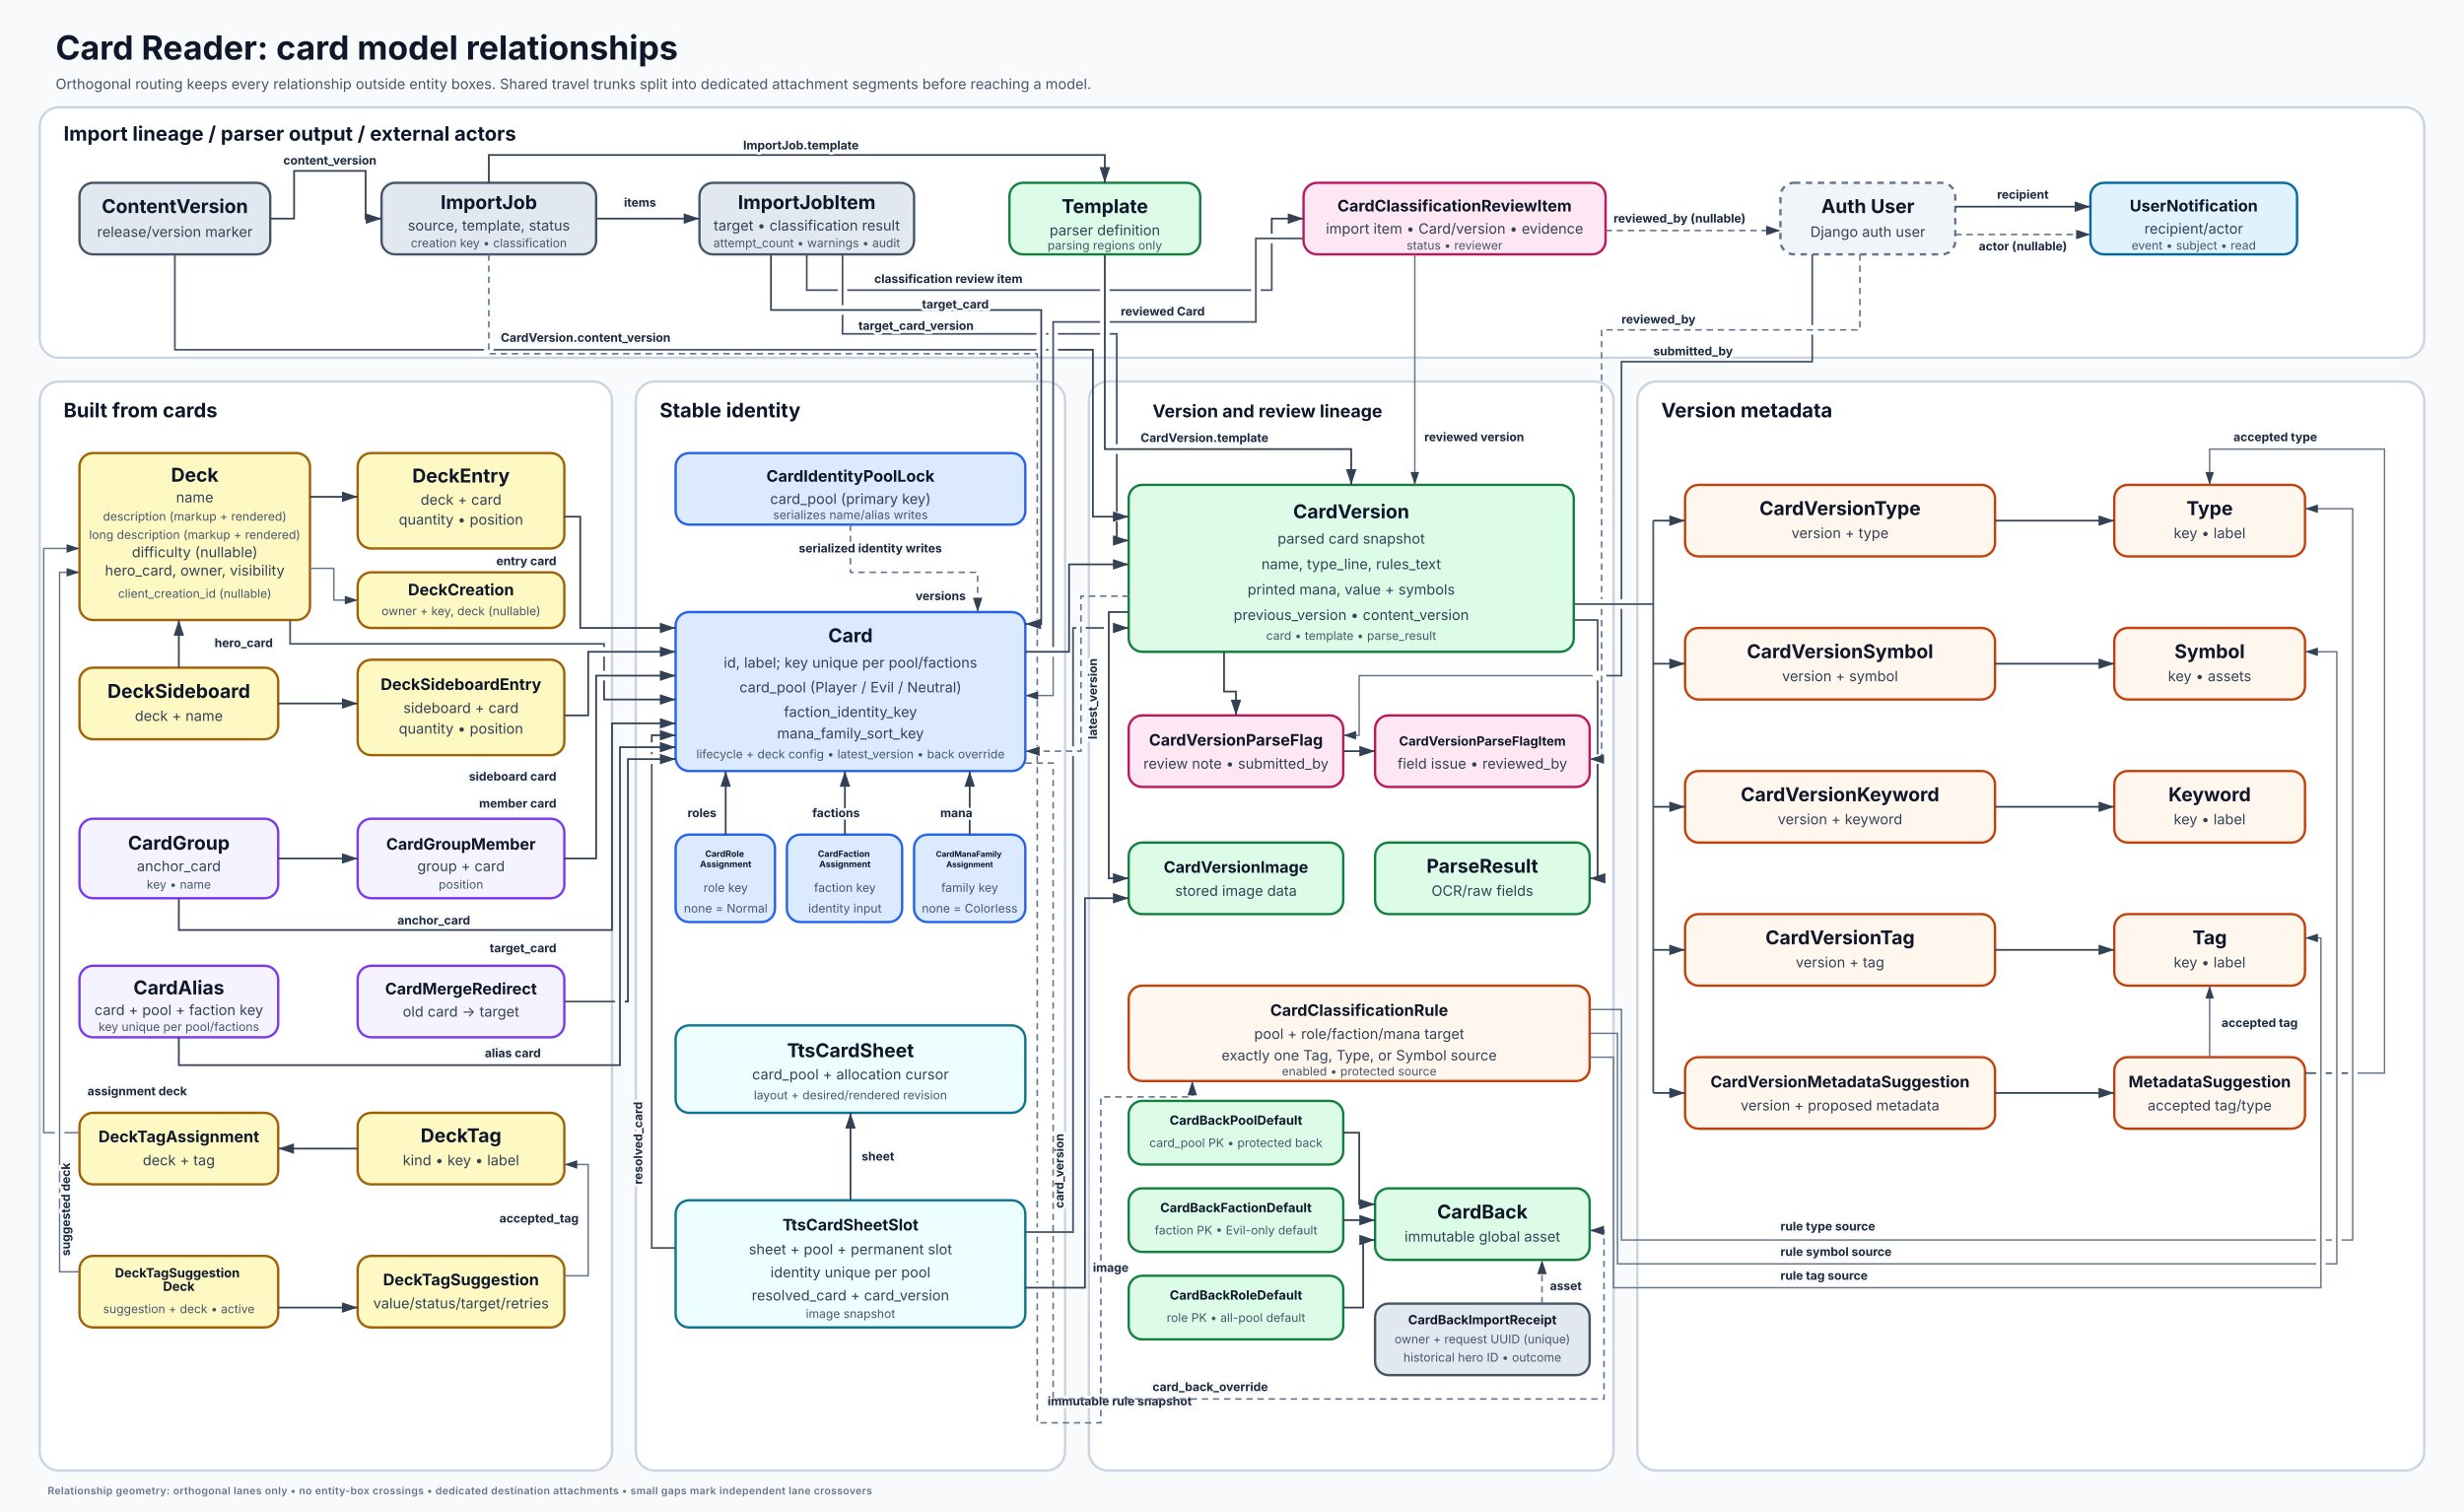
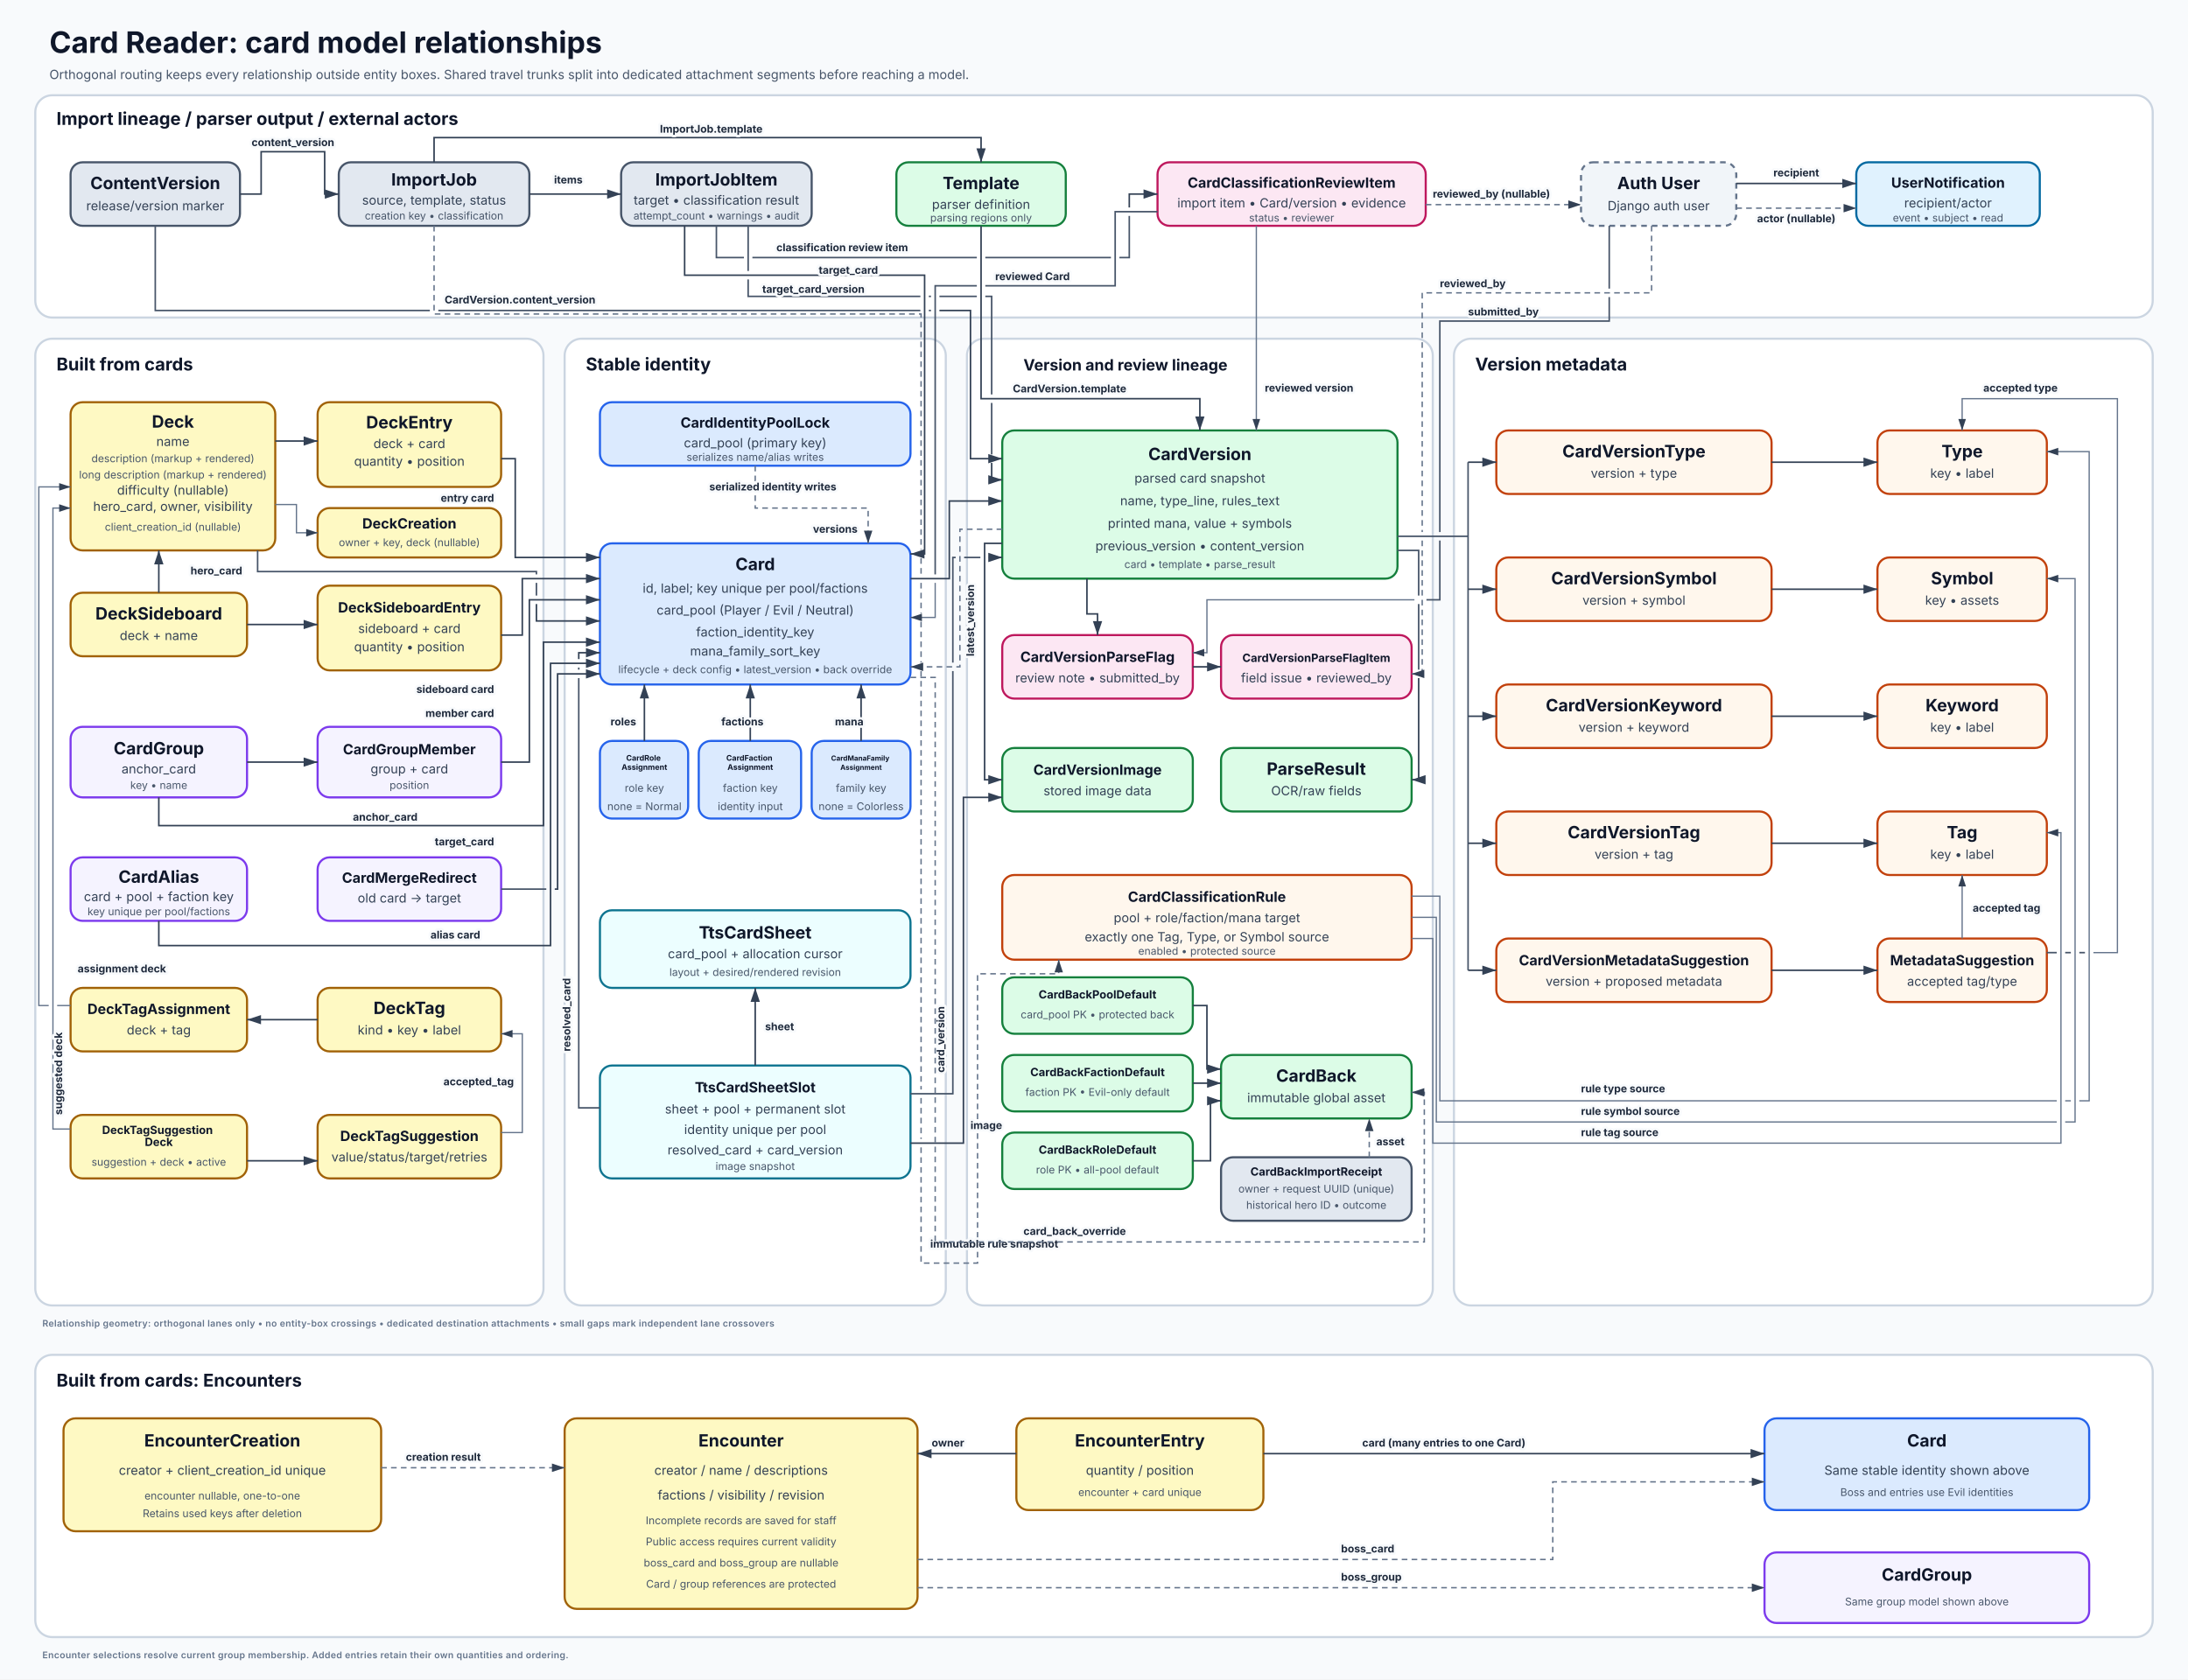
- <svg xmlns="http://www.w3.org/2000/svg" width="3100" height="1900" viewBox="0 0 3100 1900" role="img" aria-labelledby="title desc">
+ <svg xmlns="http://www.w3.org/2000/svg" width="3100" height="2380" viewBox="0 0 3100 2380" role="img" aria-labelledby="title desc">
  <defs>
    <marker id="arrow" markerWidth="10" markerHeight="10" refX="9" refY="3" orient="auto" markerUnits="strokeWidth">
      <path d="M0 0 L0 6 L9 3 Z" fill="#334155" />
    </marker>
    <style>
      .bg { fill: #f8fafc; }
      .band { fill: #ffffff; stroke: #cbd5e1; stroke-width: 3; rx: 24; }
      .band-title { font: 700 25px Inter, Arial, sans-serif; fill: #0f172a; }
      .band-title-tight { font: 700 22px Inter, Arial, sans-serif; fill: #0f172a; }
      .box { stroke-width: 3; rx: 17; }
      .card { fill: #dbeafe; stroke: #2563eb; }
      .left { fill: #fef9c3; stroke: #a16207; }
      .group { fill: #f5f3ff; stroke: #7c3aed; }
      .version { fill: #dcfce7; stroke: #15803d; }
      .meta { fill: #fff7ed; stroke: #c2410c; }
      .import { fill: #e2e8f0; stroke: #475569; }
      .review { fill: #fce7f3; stroke: #be185d; }
      .external { fill: #f1f5f9; stroke: #64748b; stroke-dasharray: 8 7; }
      .notify { fill: #e0f2fe; stroke: #0369a1; }
      .tts { fill: #ecfeff; stroke: #0e7490; }
      .title { font: 700 24px Inter, Arial, sans-serif; fill: #0f172a; text-anchor: middle; }
      .title-small { font: 700 20px Inter, Arial, sans-serif; fill: #0f172a; text-anchor: middle; }
      .title-tight { font: 700 16px Inter, Arial, sans-serif; fill: #0f172a; text-anchor: middle; }
      .model-name { font: 700 11px Inter, Arial, sans-serif; fill: #0f172a; text-anchor: middle; }
      .model-name-small { font: 700 10px Inter, Arial, sans-serif; fill: #0f172a; text-anchor: middle; }
      .field { font: 18px Inter, Arial, sans-serif; fill: #334155; text-anchor: middle; }
      .small { font: 15px Inter, Arial, sans-serif; fill: #475569; text-anchor: middle; }
      .line { stroke: #334155; stroke-width: 2.2; fill: none; stroke-linejoin: miter; marker-end: url(#arrow); }
      .thin { stroke: #64748b; stroke-width: 1.8; fill: none; stroke-linejoin: miter; marker-end: url(#arrow); }
      .thin-travel { stroke: #64748b; stroke-width: 1.8; fill: none; stroke-linejoin: miter; }
      .soft { stroke: #64748b; stroke-width: 2; fill: none; stroke-dasharray: 8 6; stroke-linejoin: miter; marker-end: url(#arrow); }
      .soft-travel { stroke: #64748b; stroke-width: 2; fill: none; stroke-dasharray: 8 6; stroke-linejoin: miter; }
      .bus { stroke: #475569; stroke-width: 2.2; fill: none; stroke-linejoin: miter; }
      .label { font: 700 15px Inter, Arial, sans-serif; fill: #1e293b; paint-order: stroke; stroke: #f8fafc; stroke-width: 7; stroke-linejoin: round; }
      .port-label { text-anchor: end; }
      .lane-note { font: 600 13px Inter, Arial, sans-serif; fill: #64748b; letter-spacing: .03em; }
    </style>
  </defs>
-   <rect class="bg" width="3100" height="1900" />
+   <rect class="bg" width="3100" height="2380" />
  <text x="70" y="75" style="font: 700 42px Inter, Arial, sans-serif; fill: #0f172a;">Card Reader: card model relationships</text>
  <text x="70" y="112" style="font: 18px Inter, Arial, sans-serif; fill: #475569;">Orthogonal routing keeps every relationship outside entity boxes. Shared travel trunks split into dedicated attachment segments before reaching a model.</text>
  <rect class="band" x="50" y="135" width="3000" height="315" />
  <text class="band-title" x="80" y="177">Import lineage / parser output / external actors</text>
  <rect class="band" x="50" y="480" width="720" height="1370" />
  <text class="band-title" x="80" y="525">Built from cards</text>
  <rect class="band" x="800" y="480" width="540" height="1370" />
  <text class="band-title" x="830" y="525">Stable identity</text>
  <rect class="band" x="1370" y="480" width="660" height="1370" />
  <text class="band-title-tight" x="1450" y="525">Version and review lineage</text>
  <rect class="band" x="2060" y="480" width="990" height="1370" />
  <text class="band-title" x="2090" y="525">Version metadata</text>
  <rect class="box import" x="100" y="230" width="240" height="90" />
  <text class="title" x="220" y="268">ContentVersion</text>
  <text class="field" x="220" y="298">release/version marker</text>
  <rect class="box import" x="480" y="230" width="270" height="90" />
  <text class="title" x="615" y="263">ImportJob</text>
  <text class="field" x="615" y="290">source, template, status</text>
  <text class="small" x="615" y="311">creation key • classification</text>
  <rect class="box import" x="880" y="230" width="270" height="90" />
  <text class="title" x="1015" y="263">ImportJobItem</text>
  <text class="field" x="1015" y="290">target • classification result</text>
  <text class="small" x="1015" y="311">attempt_count • warnings • audit</text>
  <rect class="box version" x="1270" y="230" width="240" height="90" />
  <text class="title" x="1390" y="268">Template</text>
  <text class="field" x="1390" y="296">parser definition</text>
  <text class="small" x="1390" y="314">parsing regions only</text>
  <rect class="box review" x="1640" y="230" width="380" height="90" />
  <text class="title-small" x="1830" y="266">CardClassificationReviewItem</text>
  <text class="field" x="1830" y="294">import item • Card/version • evidence</text>
  <text class="small" x="1830" y="314">status • reviewer</text>
  <rect class="box external" x="2240" y="230" width="220" height="90" />
  <text class="title" x="2350" y="268">Auth User</text>
  <text class="field" x="2350" y="298">Django auth user</text>
  <rect class="box notify" x="2630" y="230" width="260" height="90" />
  <text class="title-small" x="2760" y="266">UserNotification</text>
  <text class="field" x="2760" y="294">recipient/actor</text>
  <text class="small" x="2760" y="314">event • subject • read</text>
  <rect class="box left" x="100" y="570" width="290" height="210" />
  <text class="title" x="245" y="606">Deck</text>
  <text class="field" x="245" y="632">name</text>
  <text class="small" x="245" y="655">description (markup + rendered)</text>
  <text class="small" x="245" y="678">long description (markup + rendered)</text>
  <text class="field" x="245" y="701">difficulty (nullable)</text>
  <text class="field" x="245" y="724">hero_card, owner, visibility</text>
  <text class="small" x="245" y="752">client_creation_id (nullable)</text>
  <rect class="box left" x="450" y="570" width="260" height="120" />
  <text class="title" x="580" y="607">DeckEntry</text>
  <text class="field" x="580" y="635">deck + card</text>
  <text class="field" x="580" y="660">quantity • position</text>
  <rect class="box left" x="450" y="720" width="260" height="70" />
  <text class="title-small" x="580" y="749">DeckCreation</text>
  <text class="small" x="580" y="774">owner + key, deck (nullable)</text>
  <rect class="box left" x="100" y="840" width="250" height="90" />
  <text class="title" x="225" y="878">DeckSideboard</text>
  <text class="field" x="225" y="907">deck + name</text>
  <rect class="box left" x="450" y="830" width="260" height="120" />
  <text class="title-small" x="580" y="868">DeckSideboardEntry</text>
  <text class="field" x="580" y="897">sideboard + card</text>
  <text class="field" x="580" y="923">quantity • position</text>
  <rect class="box group" x="100" y="1030" width="250" height="100" />
  <text class="title" x="225" y="1069">CardGroup</text>
  <text class="field" x="225" y="1096">anchor_card</text>
  <text class="small" x="225" y="1118">key • name</text>
  <rect class="box group" x="450" y="1030" width="260" height="100" />
  <text class="title-small" x="580" y="1069">CardGroupMember</text>
  <text class="field" x="580" y="1096">group + card</text>
  <text class="small" x="580" y="1118">position</text>
  <rect class="box group" x="100" y="1215" width="250" height="90" />
  <text class="title" x="225" y="1251">CardAlias</text>
  <text class="field" x="225" y="1277">card + pool + faction key</text>
  <text class="small" x="225" y="1297">key unique per pool/factions</text>
  <rect class="box group" x="450" y="1215" width="260" height="90" />
  <text class="title-small" x="580" y="1251">CardMergeRedirect</text>
  <text class="field" x="580" y="1279">old card → target</text>
  <rect class="box left" x="100" y="1400" width="250" height="90" />
  <text class="title-small" x="225" y="1437">DeckTagAssignment</text>
  <text class="field" x="225" y="1466">deck + tag</text>
  <rect class="box left" x="450" y="1400" width="260" height="90" />
  <text class="title" x="580" y="1437">DeckTag</text>
  <text class="field" x="580" y="1466">kind • key • label</text>
  <rect class="box left" x="100" y="1580" width="250" height="90" />
  <text class="title-tight" x="225" y="1607">
    <tspan x="225">DeckTagSuggestion</tspan>
    <tspan x="225" dy="17">Deck</tspan>
  </text>
  <text class="small" x="225" y="1652">suggestion + deck • active</text>
  <rect class="box left" x="450" y="1580" width="260" height="90" />
  <text class="title-small" x="580" y="1617">DeckTagSuggestion</text>
  <text class="field" x="580" y="1646">value/status/target/retries</text>
  <rect class="box card" x="850" y="570" width="440" height="90" />
  <text class="title-small" x="1070" y="606">CardIdentityPoolLock</text>
  <text class="field" x="1070" y="634">card_pool (primary key)</text>
  <text class="small" x="1070" y="653">serializes name/alias writes</text>
  <rect class="box card" x="850" y="770" width="440" height="200" />
  <text class="title" x="1070" y="808">Card</text>
  <text class="field" x="1070" y="840">id, label; key unique per pool/factions</text>
  <text class="field" x="1070" y="871">card_pool (Player / Evil / Neutral)</text>
  <text class="field" x="1070" y="902">faction_identity_key</text>
  <text class="field" x="1070" y="929">mana_family_sort_key</text>
  <text class="small" x="1070" y="954">lifecycle + deck config • latest_version • back override</text>
  <rect class="box card" x="850" y="1050" width="125" height="110" />
  <text class="model-name" x="913" y="1078">
    <tspan x="913">CardRole</tspan>
    <tspan x="913" dy="13">Assignment</tspan>
  </text>
  <text class="small" x="913" y="1122">role key</text>
  <text class="small" x="913" y="1148">none = Normal</text>
  <rect class="box card" x="990" y="1050" width="145" height="110" />
  <text class="model-name" x="1063" y="1078">
    <tspan x="1063">CardFaction</tspan>
    <tspan x="1063" dy="13">Assignment</tspan>
  </text>
  <text class="small" x="1063" y="1122">faction key</text>
  <text class="small" x="1063" y="1148">identity input</text>
  <rect class="box card" x="1150" y="1050" width="140" height="110" />
  <text class="model-name-small" x="1220" y="1078">
    <tspan x="1220">CardManaFamily</tspan>
    <tspan x="1220" dy="13">Assignment</tspan>
  </text>
  <text class="small" x="1220" y="1122">family key</text>
  <text class="small" x="1220" y="1148">none = Colorless</text>
  <rect class="box tts" x="850" y="1290" width="440" height="110" />
  <text class="title" x="1070" y="1330">TtsCardSheet</text>
  <text class="field" x="1070" y="1358">card_pool + allocation cursor</text>
  <text class="small" x="1070" y="1383">layout + desired/rendered revision</text>
  <rect class="box tts" x="850" y="1510" width="440" height="160" />
  <text class="title-small" x="1070" y="1548">TtsCardSheetSlot</text>
  <text class="field" x="1070" y="1578">sheet + pool + permanent slot</text>
  <text class="field" x="1070" y="1607">identity unique per pool</text>
  <text class="field" x="1070" y="1636">resolved_card + card_version</text>
  <text class="small" x="1070" y="1658">image snapshot</text>
  <rect class="box version" x="1420" y="610" width="560" height="210" />
  <text class="title" x="1700" y="652">CardVersion</text>
  <text class="field" x="1700" y="684">parsed card snapshot</text>
  <text class="field" x="1700" y="716">name, type_line, rules_text</text>
  <text class="field" x="1700" y="748">printed mana, value + symbols</text>
  <text class="field" x="1700" y="780">previous_version • content_version</text>
  <text class="small" x="1700" y="805">card • template • parse_result</text>
  <rect class="box review" x="1420" y="900" width="270" height="90" />
  <text class="title-small" x="1555" y="938">CardVersionParseFlag</text>
  <text class="field" x="1555" y="967">review note • submitted_by</text>
  <rect class="box review" x="1730" y="900" width="270" height="90" />
  <text class="title-tight" x="1865" y="938">CardVersionParseFlagItem</text>
  <text class="field" x="1865" y="967">field issue • reviewed_by</text>
  <rect class="box version" x="1420" y="1060" width="270" height="90" />
  <text class="title-small" x="1555" y="1098">CardVersionImage</text>
  <text class="field" x="1555" y="1127">stored image data</text>
  <rect class="box version" x="1730" y="1060" width="270" height="90" />
  <text class="title" x="1865" y="1098">ParseResult</text>
  <text class="field" x="1865" y="1127">OCR/raw fields</text>
  <rect class="box meta" x="1420" y="1240" width="580" height="120" />
  <text class="title-small" x="1710" y="1278">CardClassificationRule</text>
  <text class="field" x="1710" y="1307">pool + role/faction/mana target</text>
  <text class="field" x="1710" y="1334">exactly one Tag, Type, or Symbol source</text>
  <text class="small" x="1710" y="1353">enabled • protected source</text>
  <rect class="box version" x="1420" y="1385" width="270" height="80" />
  <text class="title-tight" x="1555" y="1415">CardBackPoolDefault</text>
  <text class="small" x="1555" y="1443">card_pool PK • protected back</text>
  <rect class="box version" x="1420" y="1495" width="270" height="80" />
  <text class="title-tight" x="1555" y="1525">CardBackFactionDefault</text>
  <text class="small" x="1555" y="1553">faction PK • Evil-only default</text>
  <rect class="box version" x="1420" y="1605" width="270" height="80" />
  <text class="title-tight" x="1555" y="1635">CardBackRoleDefault</text>
  <text class="small" x="1555" y="1663">role PK • all-pool default</text>
  <rect class="box version" x="1730" y="1495" width="270" height="90" />
  <text class="title" x="1865" y="1533">CardBack</text>
  <text class="field" x="1865" y="1562">immutable global asset</text>
  <rect class="box import" x="1730" y="1640" width="270" height="90" />
  <text class="title-tight" x="1865" y="1666">CardBackImportReceipt</text>
  <text class="small" x="1865" y="1690">owner + request UUID (unique)</text>
  <text class="small" x="1865" y="1713">historical hero ID • outcome</text>
  <path class="soft" d="M1940 1640 L1940 1585" />
  <text class="label" x="1950" y="1623">asset</text>
  <rect class="box meta" x="2120" y="610" width="390" height="90" />
  <text class="title" x="2315" y="648">CardVersionType</text>
  <text class="field" x="2315" y="677">version + type</text>
  <rect class="box meta" x="2660" y="610" width="240" height="90" />
  <text class="title" x="2780" y="648">Type</text>
  <text class="field" x="2780" y="677">key • label</text>
  <rect class="box meta" x="2120" y="790" width="390" height="90" />
  <text class="title" x="2315" y="828">CardVersionSymbol</text>
  <text class="field" x="2315" y="857">version + symbol</text>
  <rect class="box meta" x="2660" y="790" width="240" height="90" />
  <text class="title" x="2780" y="828">Symbol</text>
  <text class="field" x="2780" y="857">key • assets</text>
  <rect class="box meta" x="2120" y="970" width="390" height="90" />
  <text class="title" x="2315" y="1008">CardVersionKeyword</text>
  <text class="field" x="2315" y="1037">version + keyword</text>
  <rect class="box meta" x="2660" y="970" width="240" height="90" />
  <text class="title" x="2780" y="1008">Keyword</text>
  <text class="field" x="2780" y="1037">key • label</text>
  <rect class="box meta" x="2120" y="1150" width="390" height="90" />
  <text class="title" x="2315" y="1188">CardVersionTag</text>
  <text class="field" x="2315" y="1217">version + tag</text>
  <rect class="box meta" x="2660" y="1150" width="240" height="90" />
  <text class="title" x="2780" y="1188">Tag</text>
  <text class="field" x="2780" y="1217">key • label</text>
  <rect class="box meta" x="2120" y="1330" width="390" height="90" />
  <text class="title-small" x="2315" y="1368">CardVersionMetadataSuggestion</text>
  <text class="field" x="2315" y="1397">version + proposed metadata</text>
  <rect class="box meta" x="2660" y="1330" width="240" height="90" />
  <text class="title-small" x="2780" y="1368">MetadataSuggestion</text>
  <text class="field" x="2780" y="1397">accepted tag/type</text>
  <path class="line" d="M340 275 L370 275 L370 215 L460 215 L460 275 L480 275" />
  <text class="label" x="415" y="207" text-anchor="middle">content_version</text>
  <path class="line" d="M750 275 L880 275" />
  <text class="label" x="785" y="260">items</text>
  <path class="line" d="M615 230 L615 195 L1390 195 L1390 230" />
  <text class="label" x="935" y="188">ImportJob.template</text>
  <path class="bus" d="M1015 320 L1015 365 L1054 365" />
  <path class="bus" d="M1066 365 L1384 365" />
  <path class="bus" d="M1396 365 L1574 365" />
  <path class="bus" d="M1586 365 L1600 365 L1600 306" />
  <path class="line" d="M1600 294 L1600 275 L1640 275" />
  <text class="label" x="1100" y="356">classification review item</text>
  <path class="soft" d="M2020 290 L2240 290" />
  <text class="label" x="2030" y="280">reviewed_by (nullable)</text>
  <path class="line" d="M2460 260 L2630 260" />
  <text class="label" x="2545" y="250" text-anchor="middle">recipient</text>
  <path class="soft" d="M2460 295 L2630 295" />
  <text class="label" x="2545" y="315" text-anchor="middle">actor (nullable)</text>
  <path class="bus" d="M220 320 L220 440 L609 440" />
  <path class="bus" d="M621 440 L1304 440" />
  <path class="bus" d="M1316 440 L1319 440" />
  <path class="line" d="M1331 440 L1375 440 L1375 650 L1420 650" />
  <text class="label" x="630" y="430">CardVersion.content_version</text>
  <path class="bus" d="M1060 320 L1060 384" />
  <path class="bus" d="M1060 396 L1060 420 L1304 420" />
  <path class="bus" d="M1316 420 L1319 420" />
  <path class="bus" d="M1331 420 L1384 420" />
  <path class="bus" d="M1396 420 L1405 420 L1405 559" />
  <path class="bus" d="M1405 571 L1405 644" />
  <path class="line" d="M1405 656 L1405 680 L1420 680" />
  <text class="label" x="1080" y="415">target_card_version</text>
  <path class="line" d="M970 320 L970 390 L1310 390 L1310 785 L1290 785" />
  <text class="label" x="1160" y="388">target_card</text>
  <path class="line" d="M1390 320 L1390 565 L1700 565 L1700 610" />
  <text class="label" x="1435" y="556">CardVersion.template</text>
  <path class="thin" d="M1780 320 L1780 610" />
  <text class="label" x="1792" y="555">reviewed version</text>
  <path class="bus" d="M1640 300 L1580 300 L1580 405 L1396 405" />
  <path class="bus" d="M1384 405 L1325 405 L1325 814" />
  <path class="thin" d="M1325 826 L1325 875 L1290 875" />
  <text class="label" x="1410" y="397">reviewed Card</text>
  <path class="bus" d="M2280 320 L2280 409" />
  <path class="bus" d="M2280 421 L2280 455 L2040 455 L2040 754" />
  <path class="bus" d="M2040 766 L2040 850 L2021 850" />
  <path class="thin" d="M2004 850 L1710 850 L1710 925 L1690 925" />
  <text class="label" x="2080" y="447">submitted_by</text>
  <path class="soft-travel" d="M2340 320 L2340 415 L2015 415 L2015 754" />
  <path class="soft" d="M2015 766 L2015 955 L2000 955" />
  <text class="label" x="2040" y="407">reviewed_by</text>
  <path class="soft-travel" d="M615 320 L615 445 L1305 445 L1305 779" />
  <path class="soft-travel" d="M1305 791 L1305 814" />
  <path class="soft-travel" d="M1305 826 L1305 869" />
  <path class="soft-travel" d="M1305 881 L1305 939" />
  <path class="soft-travel" d="M1305 951 L1305 1544" />
  <path class="soft-travel" d="M1305 1556 L1305 1614" />
  <path class="soft" d="M1305 1626 L1305 1790 L1385 1790 L1385 1380 L1500 1380 L1500 1360" />
  <text class="label" x="1318" y="1768">immutable rule snapshot</text>
  <path class="line" d="M390 625 L450 625" />
  <path class="thin" d="M390 715 L420 715 L420 755 L450 755" />
  <path class="line" d="M225 840 L225 780" />
  <path class="line" d="M350 885 L450 885" />
  <path class="line" d="M350 1080 L450 1080" />
  <path class="line" d="M450 1445 L350 1445" />
  <path class="line" d="M350 1645 L450 1645" />
  <path class="thin-travel" d="M100 1425 L81 1425" />
  <path class="thin" d="M69 1425 L55 1425 L55 690 L100 690" />
  <text class="label" x="110" y="1378">assignment deck</text>
  <path class="thin" d="M100 1600 L75 1600 L75 720 L100 720" />
  <text class="label" x="88" y="1580" transform="rotate(-90 88 1580)">suggested deck</text>
  <path class="thin" d="M710 1605 L740 1605 L740 1465 L710 1465" />
  <text class="label" x="728" y="1538" text-anchor="end">accepted_tag</text>
  <path class="line" d="M710 650 L730 650 L730 790 L850 790" />
  <text class="label" x="700" y="711" text-anchor="end">entry card</text>
  <path class="line" d="M710 900 L740 900 L740 820 L850 820" />
  <text class="label" x="700" y="982" text-anchor="end">sideboard card</text>
  <path class="line" d="M710 1080 L750 1080 L750 850 L850 850" />
  <text class="label" x="700" y="1016" text-anchor="end">member card</text>
  <path class="bus" d="M365 780 L365 810 L760 810 L760 814" />
  <path class="bus" d="M760 826 L760 844" />
  <path class="line" d="M760 856 L760 880 L850 880" />
  <text class="label" x="270" y="814">hero_card</text>
  <path class="line" d="M225 1130 L225 1170 L770 1170 L770 910 L850 910" />
  <text class="label" x="500" y="1163">anchor_card</text>
  <path class="line" d="M225 1305 L225 1340 L780 1340 L780 940 L850 940" />
  <text class="label" x="610" y="1330">alias card</text>
  <path class="bus" d="M710 1260 L774 1260" />
  <path class="line" d="M786 1260 L790 1260 L790 955 L850 955" />
  <text class="label" x="700" y="1198" text-anchor="end">target_card</text>
  <path class="soft" d="M1070 660 L1070 720 L1230 720 L1230 770" />
  <text class="label" x="1095" y="695" text-anchor="middle">serialized identity writes</text>
  <path class="line" d="M913 1050 L913 970" />
  <text class="label" x="865" y="1028">roles</text>
  <path class="line" d="M1063 1050 L1063 970" />
  <text class="label" x="1022" y="1028">factions</text>
  <path class="line" d="M1220 1050 L1220 970" />
  <text class="label" x="1183" y="1028">mana</text>
  <path class="line" d="M1070 1510 L1070 1400" />
  <text class="label" x="1084" y="1460">sheet</text>
  <path class="bus" d="M850 1570 L820 1570 L820 961" />
  <path class="bus" d="M820 949 L820 946" />
  <path class="line" d="M820 934 L820 925 L850 925" />
  <text class="label" x="808" y="1490" transform="rotate(-90 808 1490)">resolved_card</text>
  <path class="bus" d="M1290 1550 L1350 1550 L1350 951" />
  <path class="bus" d="M1350 939 L1350 790 L1354 790" />
  <path class="bus" d="M1366 790 L1389 790" />
  <path class="line" d="M1401 790 L1420 790" />
  <text class="label" x="1338" y="1520" transform="rotate(-90 1338 1520)">card_version</text>
  <path class="line" d="M1290 1620 L1365 1620 L1365 1130 L1420 1130" />
  <text class="label" x="1375" y="1600">image</text>
  <path class="line" d="M1290 820 L1345 820 L1345 710 L1420 710" />
  <text class="label" x="1215" y="755" text-anchor="end">versions</text>
  <path class="soft" d="M1420 750 L1360 750 L1360 945 L1290 945" />
  <text class="label" x="1380" y="930" transform="rotate(-90 1380 930)">latest_version</text>
  <path class="line" d="M1690 1425 L1710 1425 L1710 1515 L1730 1515" />
  <path class="line" d="M1690 1535 L1730 1535" />
  <path class="line" d="M1690 1645 L1715 1645 L1715 1560 L1730 1560" />
  <path class="soft" d="M1290 960 L1325 960 L1325 1760 L2018 1760 L2018 1548 L2000 1548" />
  <text class="label" x="1450" y="1750">card_back_override</text>
  <path class="line" d="M1540 820 L1540 870 L1555 870 L1555 900" />
  <path class="line" d="M1690 945 L1730 945" />
  <path class="line" d="M1420 770 L1395 770 L1395 1105 L1420 1105" />
  <path class="bus" d="M1980 780 L2010 780 L2010 844" />
  <path class="bus" d="M2010 856 L2010 949" />
  <path class="line" d="M2010 961 L2010 1105 L2000 1105" />
  <path class="bus" d="M1980 760 L2080 760" />
  <path class="bus" d="M2080 655 L2080 1375" />
  <path class="line" d="M2080 655 L2120 655" />
  <path class="line" d="M2080 835 L2120 835" />
  <path class="line" d="M2080 1015 L2120 1015" />
  <path class="line" d="M2080 1195 L2120 1195" />
  <path class="line" d="M2080 1375 L2120 1375" />
  <path class="line" d="M2510 655 L2660 655" />
  <path class="line" d="M2510 835 L2660 835" />
  <path class="line" d="M2510 1015 L2660 1015" />
  <path class="line" d="M2510 1195 L2660 1195" />
  <path class="line" d="M2510 1375 L2660 1375" />
  <path class="thin-travel" d="M2000 1270 L2040 1270 L2040 1560 L2914 1560" />
  <path class="thin-travel" d="M2926 1560 L2934 1560" />
  <path class="thin" d="M2946 1560 L2960 1560 L2960 640 L2900 640" />
  <text class="label" x="2240" y="1548">rule type source</text>
  <path class="thin-travel" d="M2000 1300 L2035 1300 L2035 1590 L2914 1590" />
  <path class="thin" d="M2926 1590 L2940 1590 L2940 820 L2900 820" />
  <text class="label" x="2240" y="1580">rule symbol source</text>
  <path class="thin" d="M2000 1330 L2030 1330 L2030 1620 L2920 1620 L2920 1180 L2900 1180" />
  <text class="label" x="2240" y="1610">rule tag source</text>
  <path class="bus" d="M2900 1350 L2914 1350" />
  <path class="bus" d="M2926 1350 L2934 1350" />
  <path class="bus" d="M2946 1350 L2954 1350" />
  <path class="thin" d="M2966 1350 L3000 1350 L3000 565 L2780 565 L2780 610" />
  <text class="label" x="2810" y="555">accepted type</text>
  <path class="thin" d="M2780 1330 L2780 1240" />
  <text class="label" x="2795" y="1292">accepted tag</text>
  <text class="lane-note" x="60" y="1880">Relationship geometry: orthogonal lanes only • no entity-box crossings • dedicated destination attachments • small gaps mark independent lane crossovers</text>
+   <rect class="band" x="50" y="1920" width="3000" height="400" />
+   <text class="band-title" x="80" y="1965">Built from cards: Encounters</text>
+   <rect class="box left" x="90" y="2010" width="450" height="160" />
+   <text class="title" x="315" y="2050">EncounterCreation</text>
+   <text class="field" x="315" y="2090">creator + client_creation_id unique</text>
+   <text class="small" x="315" y="2125">encounter nullable, one-to-one</text>
+   <text class="small" x="315" y="2150">Retains used keys after deletion</text>
+   <rect class="box left" x="800" y="2010" width="500" height="270" />
+   <text class="title" x="1050" y="2050">Encounter</text>
+   <text class="field" x="1050" y="2090">creator / name / descriptions</text>
+   <text class="field" x="1050" y="2125">factions / visibility / revision</text>
+   <text class="small" x="1050" y="2160">Incomplete records are saved for staff</text>
+   <text class="small" x="1050" y="2190">Public access requires current validity</text>
+   <text class="small" x="1050" y="2220">boss_card and boss_group are nullable</text>
+   <text class="small" x="1050" y="2250">Card / group references are protected</text>
+   <rect class="box left" x="1440" y="2010" width="350" height="130" />
+   <text class="title" x="1615" y="2050">EncounterEntry</text>
+   <text class="field" x="1615" y="2090">quantity / position</text>
+   <text class="small" x="1615" y="2120">encounter + card unique</text>
+   <rect class="box card" x="2500" y="2010" width="460" height="130" />
+   <text class="title" x="2730" y="2050">Card</text>
+   <text class="field" x="2730" y="2090">Same stable identity shown above</text>
+   <text class="small" x="2730" y="2120">Boss and entries use Evil identities</text>
+   <rect class="box group" x="2500" y="2200" width="460" height="100" />
+   <text class="title" x="2730" y="2240">CardGroup</text>
+   <text class="small" x="2730" y="2275">Same group model shown above</text>
+   <path class="soft" d="M540 2080 L800 2080" />
+   <text class="label" x="575" y="2070">creation result</text>
+   <path class="line" d="M1440 2060 L1300 2060" />
+   <text class="label" x="1320" y="2050">owner</text>
+   <path class="line" d="M1790 2060 L2500 2060" />
+   <text class="label" x="1930" y="2050">card (many entries to one Card)</text>
+   <path class="soft" d="M1300 2210 L2200 2210 L2200 2100 L2500 2100" />
+   <text class="label" x="1900" y="2200">boss_card</text>
+   <path class="soft" d="M1300 2250 L2500 2250" />
+   <text class="label" x="1900" y="2240">boss_group</text>
+   <text class="lane-note" x="60" y="2350">Encounter selections resolve current group membership. Added entries retain their own quantities and ordering.</text>
</svg>
